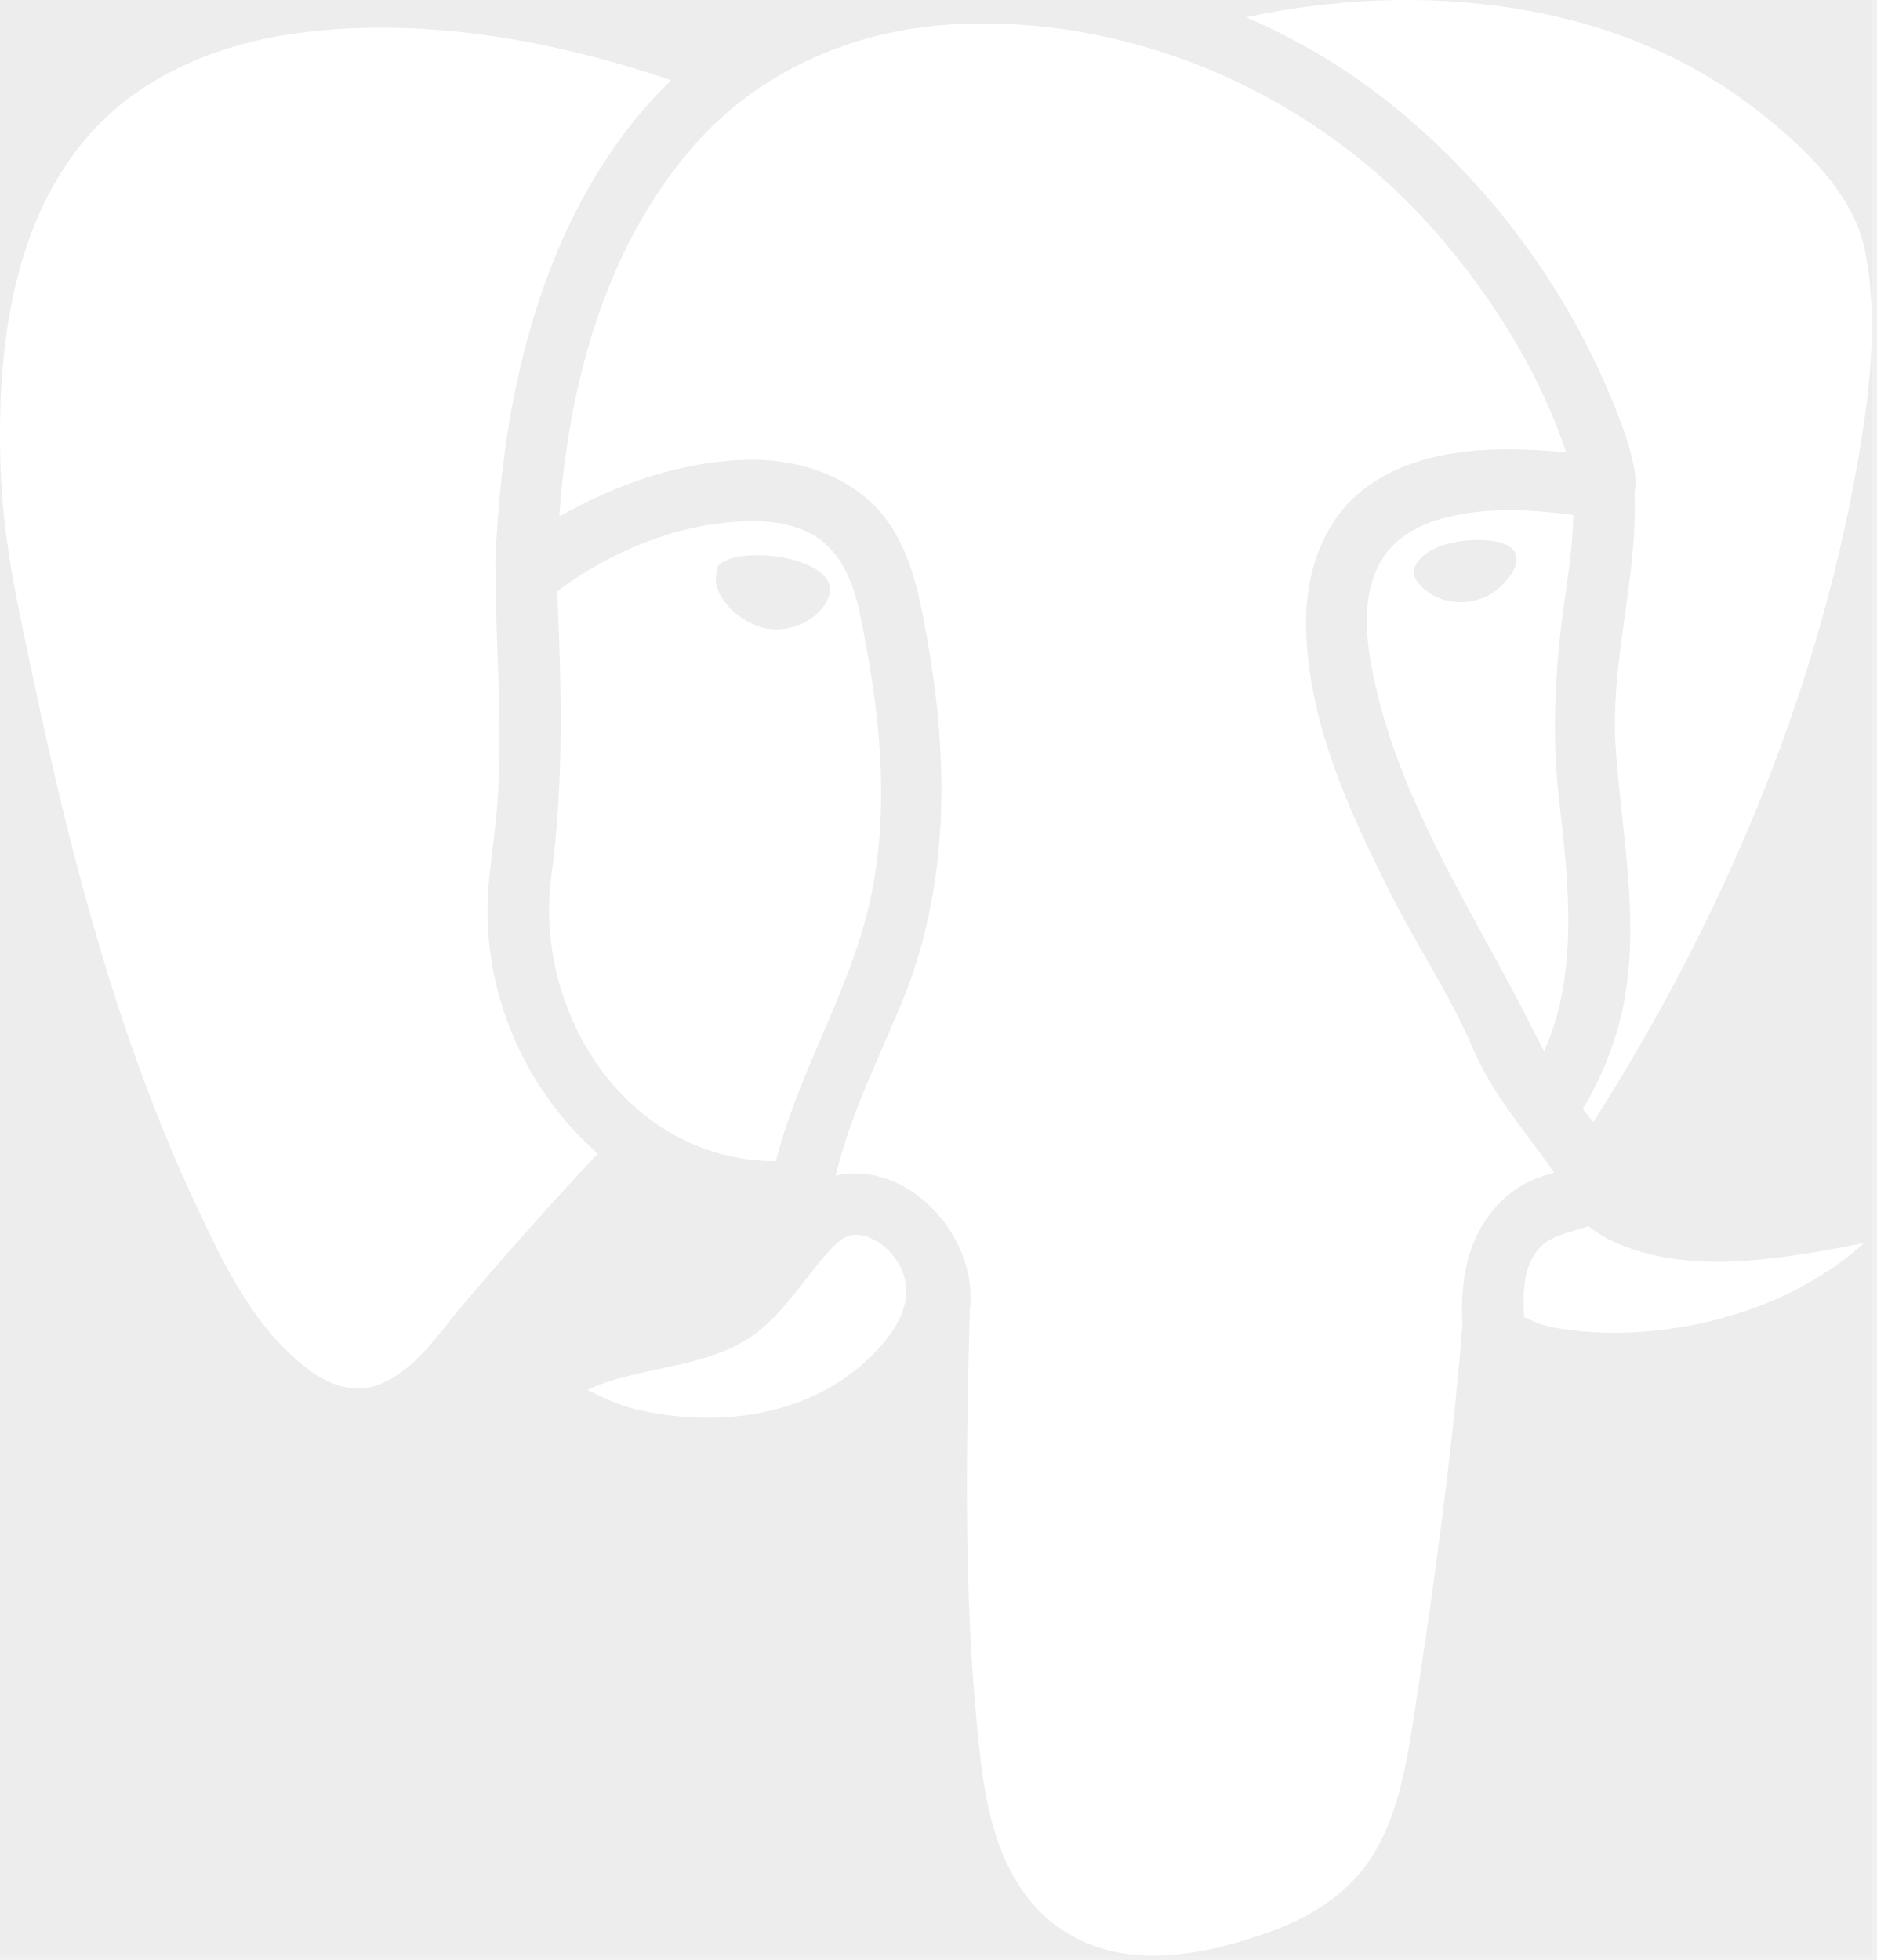
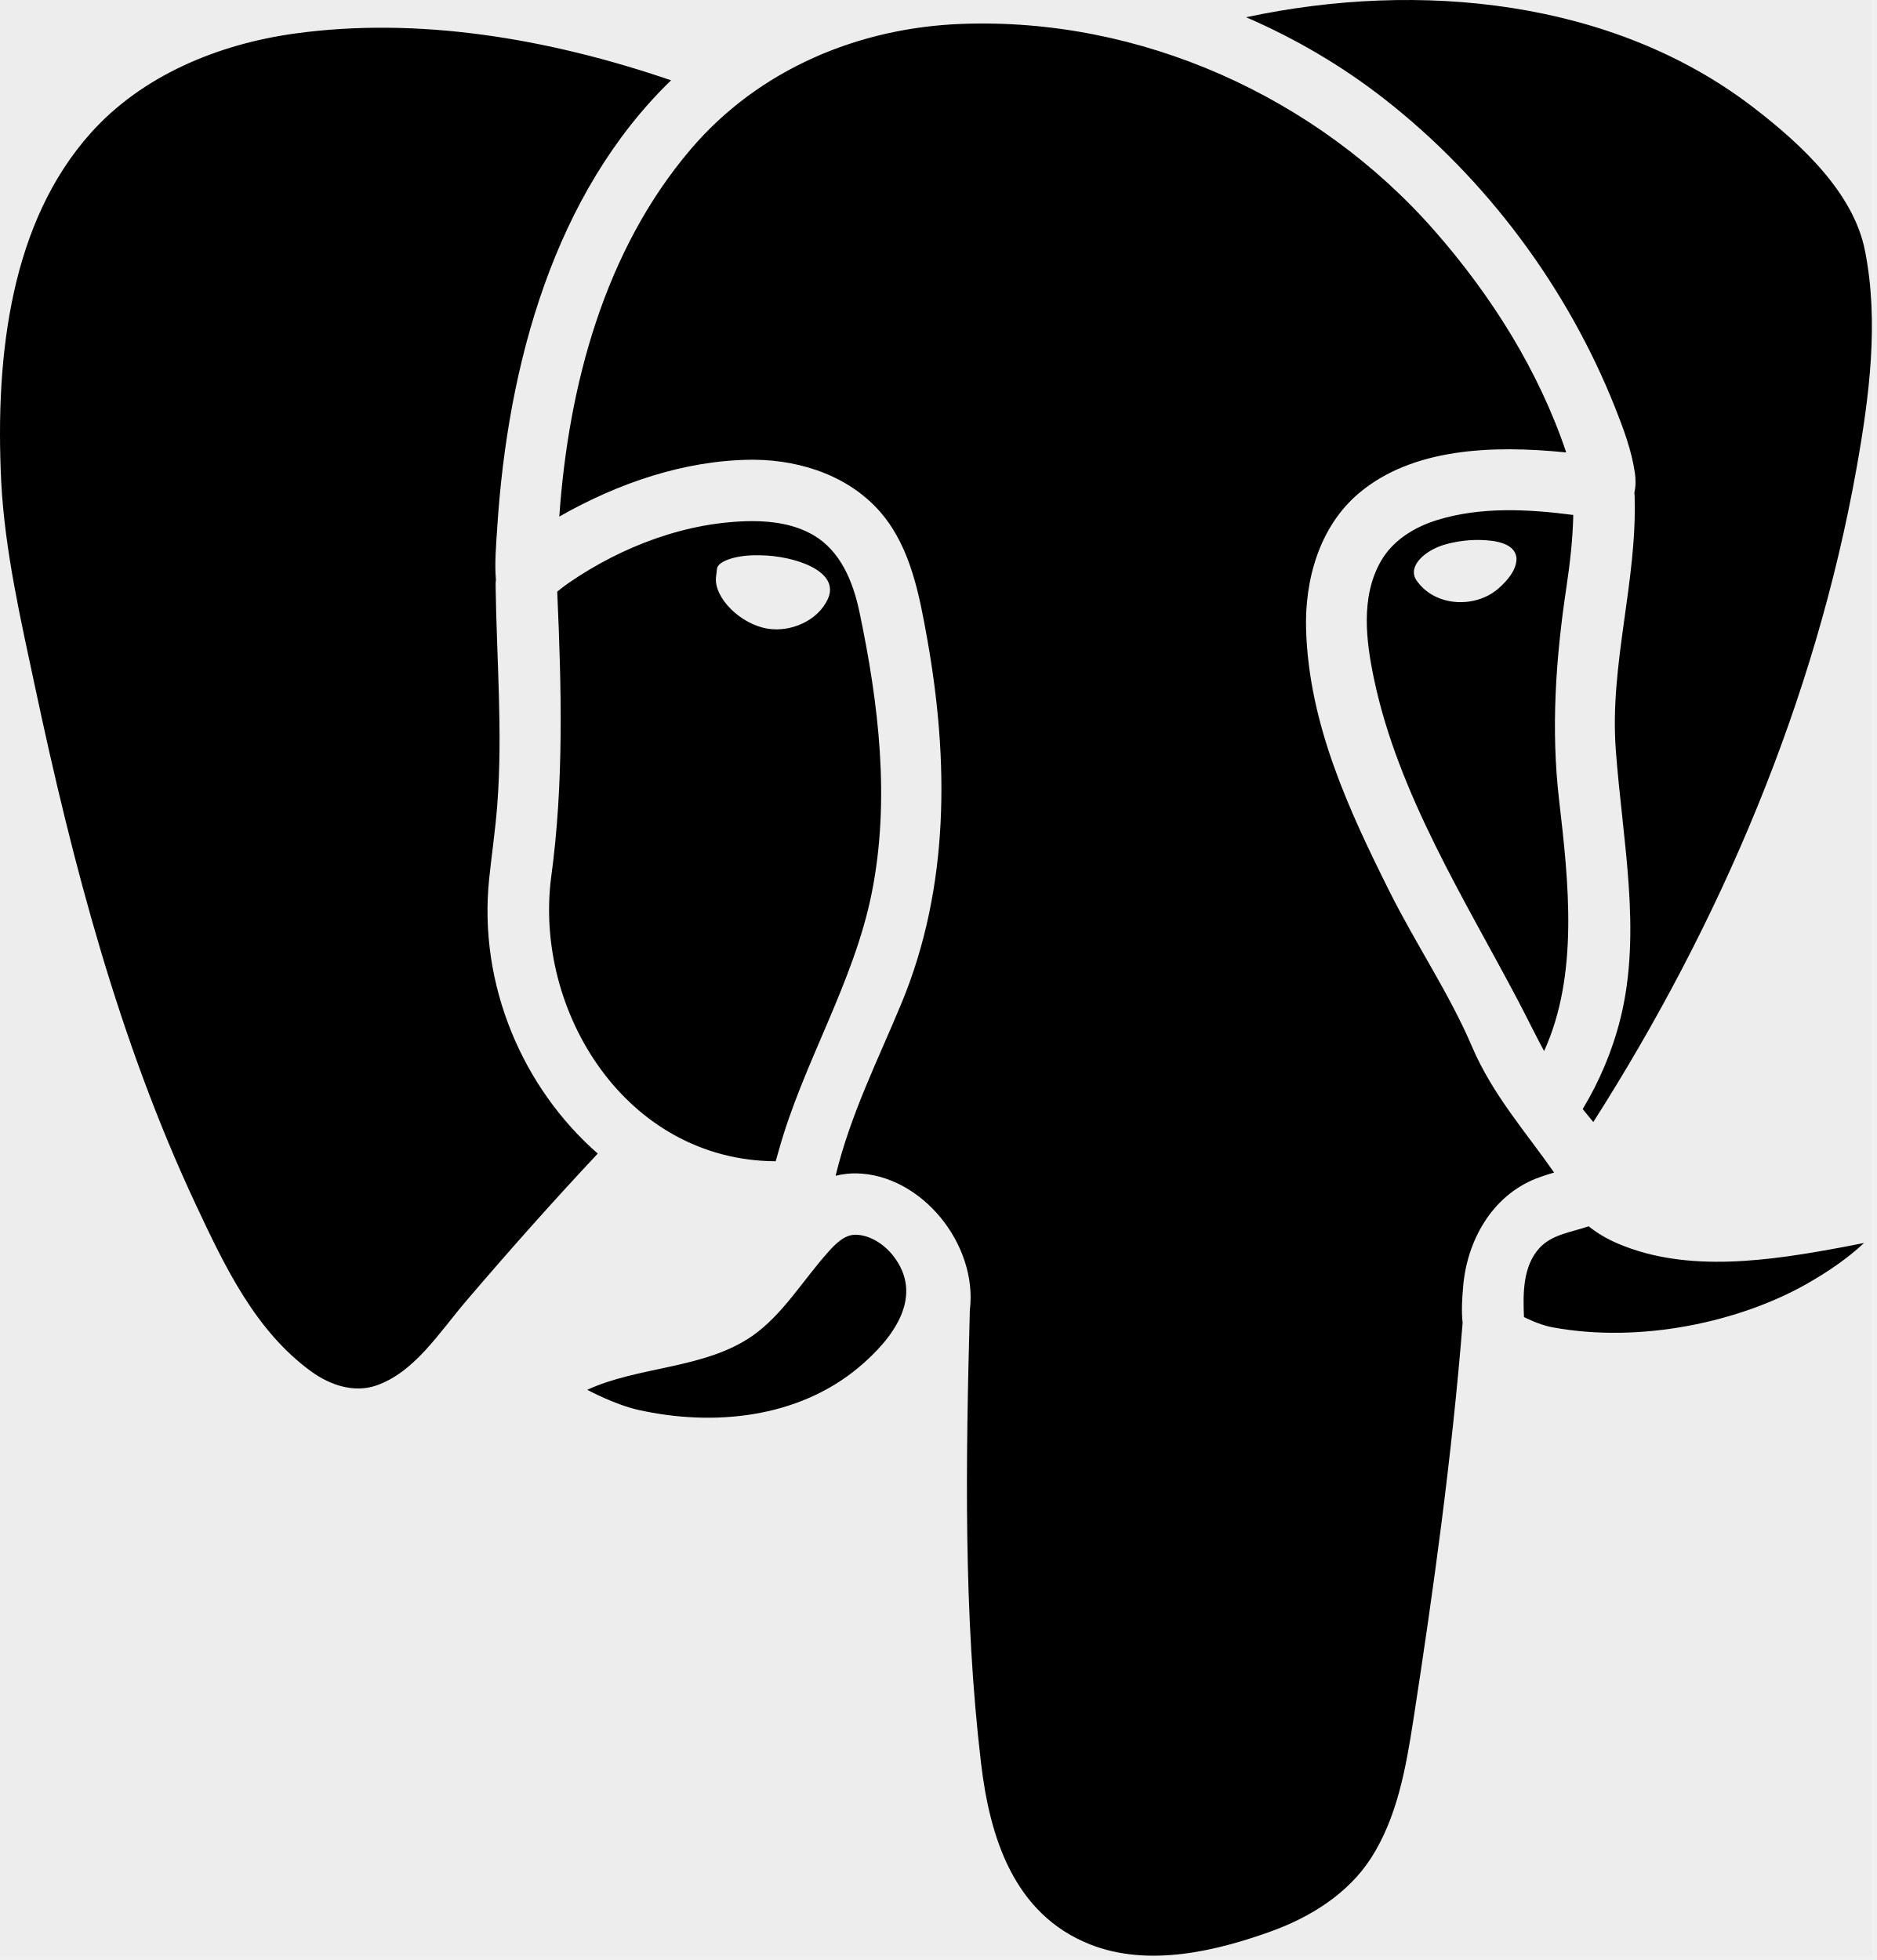
<svg xmlns="http://www.w3.org/2000/svg" width="100%" height="100%" viewBox="0 0 381 398" version="1.1" xml:space="preserve" style="fill-rule:evenodd;clip-rule:evenodd;stroke-linejoin:round;stroke-miterlimit:1.414;">
  <rect x="0" y="0" width="380.092" height="397.125" style="fill-opacity:0.012;" />
  <g transform="matrix(1,0,0,1,-25.071,-24.2677)">
-     <path d="M194.739,263.023C197.741,250.562 203.42,239.355 208.158,227.891C217.906,204.306 217.741,178.724 213.349,154.034C211.736,144.971 209.965,135.737 204.304,128.818C198.073,121.202 188.062,117.694 178.186,117.623C177.961,117.622 177.736,117.623 177.511,117.624C164.023,117.767 150.566,122.359 138.634,129.169C140.501,102.635 147.749,75.189 165.347,54.55C179.316,38.167 199.608,29.917 220.224,29.126C256.629,27.729 292.509,43.924 316.376,71.15C327.991,84.401 337.526,99.601 343.092,116.141C327.85,114.593 311.848,115.316 301.056,124.367C292.988,131.133 289.946,142.021 290.276,152.246C290.892,171.379 298.901,188.657 307.23,205.329C312.594,216.065 319.366,226.02 323.983,236.84C328.126,246.547 334.884,254.126 340.632,262.366C340.632,262.366 338.471,262.998 337.029,263.562C327.883,267.144 322.937,276.358 322.166,285.464C321.963,287.863 321.782,290.439 322.054,292.882C319.877,320.031 316.188,346.803 312.024,373.695C310.531,383.335 308.732,393.437 303.396,401.665C298.719,408.877 291.056,413.616 283.049,416.491C272.296,420.351 258.355,423.854 246.37,419.085C230.865,412.914 226.046,397.282 224.276,382.341C220.677,351.97 221.177,320.884 221.998,290.284C223.637,276.951 212.206,262.799 198.962,262.532C198.347,262.527 197.732,262.55 197.12,262.611C196.297,262.694 195.504,262.833 194.739,263.023ZM198.692,274.996C196.491,275.033 194.692,276.877 193.245,278.494C188.065,284.284 183.969,291.285 177.782,295.572C168.109,302.275 154.677,301.678 144.315,306.484C144.315,306.484 149.861,309.489 154.681,310.563C169.882,313.953 187.027,312.282 199.399,301.953C206.522,296.007 212.885,287.406 206.374,279.196C204.501,276.834 201.582,274.984 198.692,274.996ZM146.446,258.515C137.357,268.201 128.546,278.123 119.931,288.205C114.112,295.014 109.299,302.852 101.523,305.591C96.953,307.2 92.057,305.496 88.351,302.819C76.933,294.574 70.703,281.416 64.784,268.78C49.259,235.64 39.844,199.761 32.212,163.868C29.259,149.976 26.05,136.141 25.317,122.051C24.036,95.901 27.43,69.255 43.492,51.287C53.919,39.623 69.313,33.241 84.93,31.078C109.845,27.626 136.324,32.016 161.329,40.576C137.668,63.503 128.165,98.128 126.032,131.437C125.806,134.975 125.476,138.559 125.766,141.994C125.719,142.365 125.697,142.744 125.702,143.131C125.911,158.238 127.174,172.942 126.038,187.754C125.657,192.733 124.925,197.672 124.403,202.648C122.121,224.373 131.337,245.319 146.446,258.515ZM347.452,273.349C343.988,274.502 340.205,274.972 337.73,277.619C334.236,281.353 334.316,287.002 334.513,291.707C334.513,291.707 337.518,293.278 340.246,293.784C358.315,297.138 378.549,292.629 392.112,284.869C396.199,282.531 400.128,279.877 403.568,276.668C403.568,276.668 401.738,277.035 399.746,277.415C384.374,280.306 367.791,282.795 353.708,276.845C351.576,275.944 349.543,274.792 347.732,273.348C347.732,273.348 347.813,273.224 347.452,273.349ZM177.785,130.088C164.583,130.169 151.398,135.171 140.542,142.638C139.559,143.314 138.215,144.405 138.215,144.405C139.073,163.832 139.604,183.187 136.984,202.396C133.466,229.589 152.126,259.919 182.565,260.074C182.565,260.074 182.873,259.074 183.164,258.009C188.089,240.181 198.43,223.902 202.096,205.507C205.84,186.723 203.52,167.209 199.564,148.452C198.272,142.329 195.703,136.116 190.22,132.924C186.531,130.777 182.107,130.08 177.785,130.088ZM278.091,27.768C313.408,20.227 352.507,24.255 380.841,45.893C391.371,53.934 401.462,63.699 403.744,75.121C406.622,89.526 404.649,104.749 402.02,119.469C393.651,166.328 374.506,211.489 348.591,252.107C347.884,251.225 347.159,250.353 346.44,249.475C349.881,243.766 352.504,237.537 354.112,231.051C358.509,213.321 354.466,194.69 353.144,176.339C351.905,159.158 357.507,142.362 356.984,125.095C356.975,124.821 356.959,124.552 356.935,124.288C357.228,122.974 357.227,121.578 357.033,120.276C356.346,115.662 354.719,111.317 353.011,107.019C343.382,82.79 327.011,60.65 306.17,44.364C297.57,37.644 288.103,32.094 278.091,27.768ZM338.602,237.702C336.819,234.406 335.201,231.056 333.474,227.765C322.692,207.212 308.921,185.538 304.025,161.959C302.457,154.41 301.307,145.487 305.455,138.233C307.906,133.949 312.298,131.275 316.958,129.846C325.69,127.169 335.189,127.616 344.525,128.838C344.425,133.737 343.862,138.596 343.142,143.437C340.925,158.157 339.991,172.397 341.633,186.625C343.621,203.651 345.633,222.198 338.602,237.702ZM179.461,137.025C186.357,137.113 195.757,140.215 193.169,145.892C191.145,150.329 185.659,152.648 181.056,151.943C175.452,151.084 170.076,145.699 170.445,141.53L170.679,139.623C171.061,138.054 175.006,136.928 178.972,137.027C179.216,137.025 179.216,137.025 179.461,137.025ZM332.967,137.384L332.972,137.418C333.01,137.733 332.998,137.755 332.991,137.901C332.883,140.132 331.167,142.13 329.406,143.698C324.814,147.788 316.762,147.547 312.931,142.458C312.843,142.34 312.757,142.22 312.676,142.098C310.761,139.218 314.496,135.985 318.421,134.856C320.708,134.199 323.099,133.889 325.468,133.909C328.627,133.97 332.521,134.531 332.967,137.384Z" style="fill:white;" />
+     <path d="M194.739,263.023C197.741,250.562 203.42,239.355 208.158,227.891C217.906,204.306 217.741,178.724 213.349,154.034C211.736,144.971 209.965,135.737 204.304,128.818C198.073,121.202 188.062,117.694 178.186,117.623C177.961,117.622 177.736,117.623 177.511,117.624C164.023,117.767 150.566,122.359 138.634,129.169C140.501,102.635 147.749,75.189 165.347,54.55C179.316,38.167 199.608,29.917 220.224,29.126C256.629,27.729 292.509,43.924 316.376,71.15C327.991,84.401 337.526,99.601 343.092,116.141C327.85,114.593 311.848,115.316 301.056,124.367C292.988,131.133 289.946,142.021 290.276,152.246C290.892,171.379 298.901,188.657 307.23,205.329C312.594,216.065 319.366,226.02 323.983,236.84C328.126,246.547 334.884,254.126 340.632,262.366C340.632,262.366 338.471,262.998 337.029,263.562C327.883,267.144 322.937,276.358 322.166,285.464C321.963,287.863 321.782,290.439 322.054,292.882C319.877,320.031 316.188,346.803 312.024,373.695C310.531,383.335 308.732,393.437 303.396,401.665C298.719,408.877 291.056,413.616 283.049,416.491C272.296,420.351 258.355,423.854 246.37,419.085C230.865,412.914 226.046,397.282 224.276,382.341C220.677,351.97 221.177,320.884 221.998,290.284C223.637,276.951 212.206,262.799 198.962,262.532C198.347,262.527 197.732,262.55 197.12,262.611C196.297,262.694 195.504,262.833 194.739,263.023ZM198.692,274.996C196.491,275.033 194.692,276.877 193.245,278.494C188.065,284.284 183.969,291.285 177.782,295.572C168.109,302.275 154.677,301.678 144.315,306.484C144.315,306.484 149.861,309.489 154.681,310.563C169.882,313.953 187.027,312.282 199.399,301.953C206.522,296.007 212.885,287.406 206.374,279.196C204.501,276.834 201.582,274.984 198.692,274.996ZM146.446,258.515C137.357,268.201 128.546,278.123 119.931,288.205C114.112,295.014 109.299,302.852 101.523,305.591C96.953,307.2 92.057,305.496 88.351,302.819C76.933,294.574 70.703,281.416 64.784,268.78C49.259,235.64 39.844,199.761 32.212,163.868C29.259,149.976 26.05,136.141 25.317,122.051C24.036,95.901 27.43,69.255 43.492,51.287C53.919,39.623 69.313,33.241 84.93,31.078C109.845,27.626 136.324,32.016 161.329,40.576C137.668,63.503 128.165,98.128 126.032,131.437C125.806,134.975 125.476,138.559 125.766,141.994C125.719,142.365 125.697,142.744 125.702,143.131C125.911,158.238 127.174,172.942 126.038,187.754C125.657,192.733 124.925,197.672 124.403,202.648C122.121,224.373 131.337,245.319 146.446,258.515ZM347.452,273.349C343.988,274.502 340.205,274.972 337.73,277.619C334.236,281.353 334.316,287.002 334.513,291.707C334.513,291.707 337.518,293.278 340.246,293.784C358.315,297.138 378.549,292.629 392.112,284.869C396.199,282.531 400.128,279.877 403.568,276.668C403.568,276.668 401.738,277.035 399.746,277.415C384.374,280.306 367.791,282.795 353.708,276.845C351.576,275.944 349.543,274.792 347.732,273.348C347.732,273.348 347.813,273.224 347.452,273.349ZM177.785,130.088C164.583,130.169 151.398,135.171 140.542,142.638C139.559,143.314 138.215,144.405 138.215,144.405C139.073,163.832 139.604,183.187 136.984,202.396C133.466,229.589 152.126,259.919 182.565,260.074C182.565,260.074 182.873,259.074 183.164,258.009C188.089,240.181 198.43,223.902 202.096,205.507C205.84,186.723 203.52,167.209 199.564,148.452C198.272,142.329 195.703,136.116 190.22,132.924C186.531,130.777 182.107,130.08 177.785,130.088ZM278.091,27.768C313.408,20.227 352.507,24.255 380.841,45.893C391.371,53.934 401.462,63.699 403.744,75.121C406.622,89.526 404.649,104.749 402.02,119.469C393.651,166.328 374.506,211.489 348.591,252.107C347.884,251.225 347.159,250.353 346.44,249.475C349.881,243.766 352.504,237.537 354.112,231.051C358.509,213.321 354.466,194.69 353.144,176.339C351.905,159.158 357.507,142.362 356.984,125.095C356.975,124.821 356.959,124.552 356.935,124.288C357.228,122.974 357.227,121.578 357.033,120.276C356.346,115.662 354.719,111.317 353.011,107.019C343.382,82.79 327.011,60.65 306.17,44.364C297.57,37.644 288.103,32.094 278.091,27.768ZM338.602,237.702C336.819,234.406 335.201,231.056 333.474,227.765C322.692,207.212 308.921,185.538 304.025,161.959C302.457,154.41 301.307,145.487 305.455,138.233C307.906,133.949 312.298,131.275 316.958,129.846C325.69,127.169 335.189,127.616 344.525,128.838C344.425,133.737 343.862,138.596 343.142,143.437C340.925,158.157 339.991,172.397 341.633,186.625C343.621,203.651 345.633,222.198 338.602,237.702ZM179.461,137.025C186.357,137.113 195.757,140.215 193.169,145.892C191.145,150.329 185.659,152.648 181.056,151.943C175.452,151.084 170.076,145.699 170.445,141.53L170.679,139.623C171.061,138.054 175.006,136.928 178.972,137.027C179.216,137.025 179.216,137.025 179.461,137.025ZM332.967,137.384L332.972,137.418C333.01,137.733 332.998,137.755 332.991,137.901C332.883,140.132 331.167,142.13 329.406,143.698C324.814,147.788 316.762,147.547 312.931,142.458C312.843,142.34 312.757,142.22 312.676,142.098C310.761,139.218 314.496,135.985 318.421,134.856C320.708,134.199 323.099,133.889 325.468,133.909C328.627,133.97 332.521,134.531 332.967,137.384Z" style=".svg?sprite;" />
  </g>
</svg>
